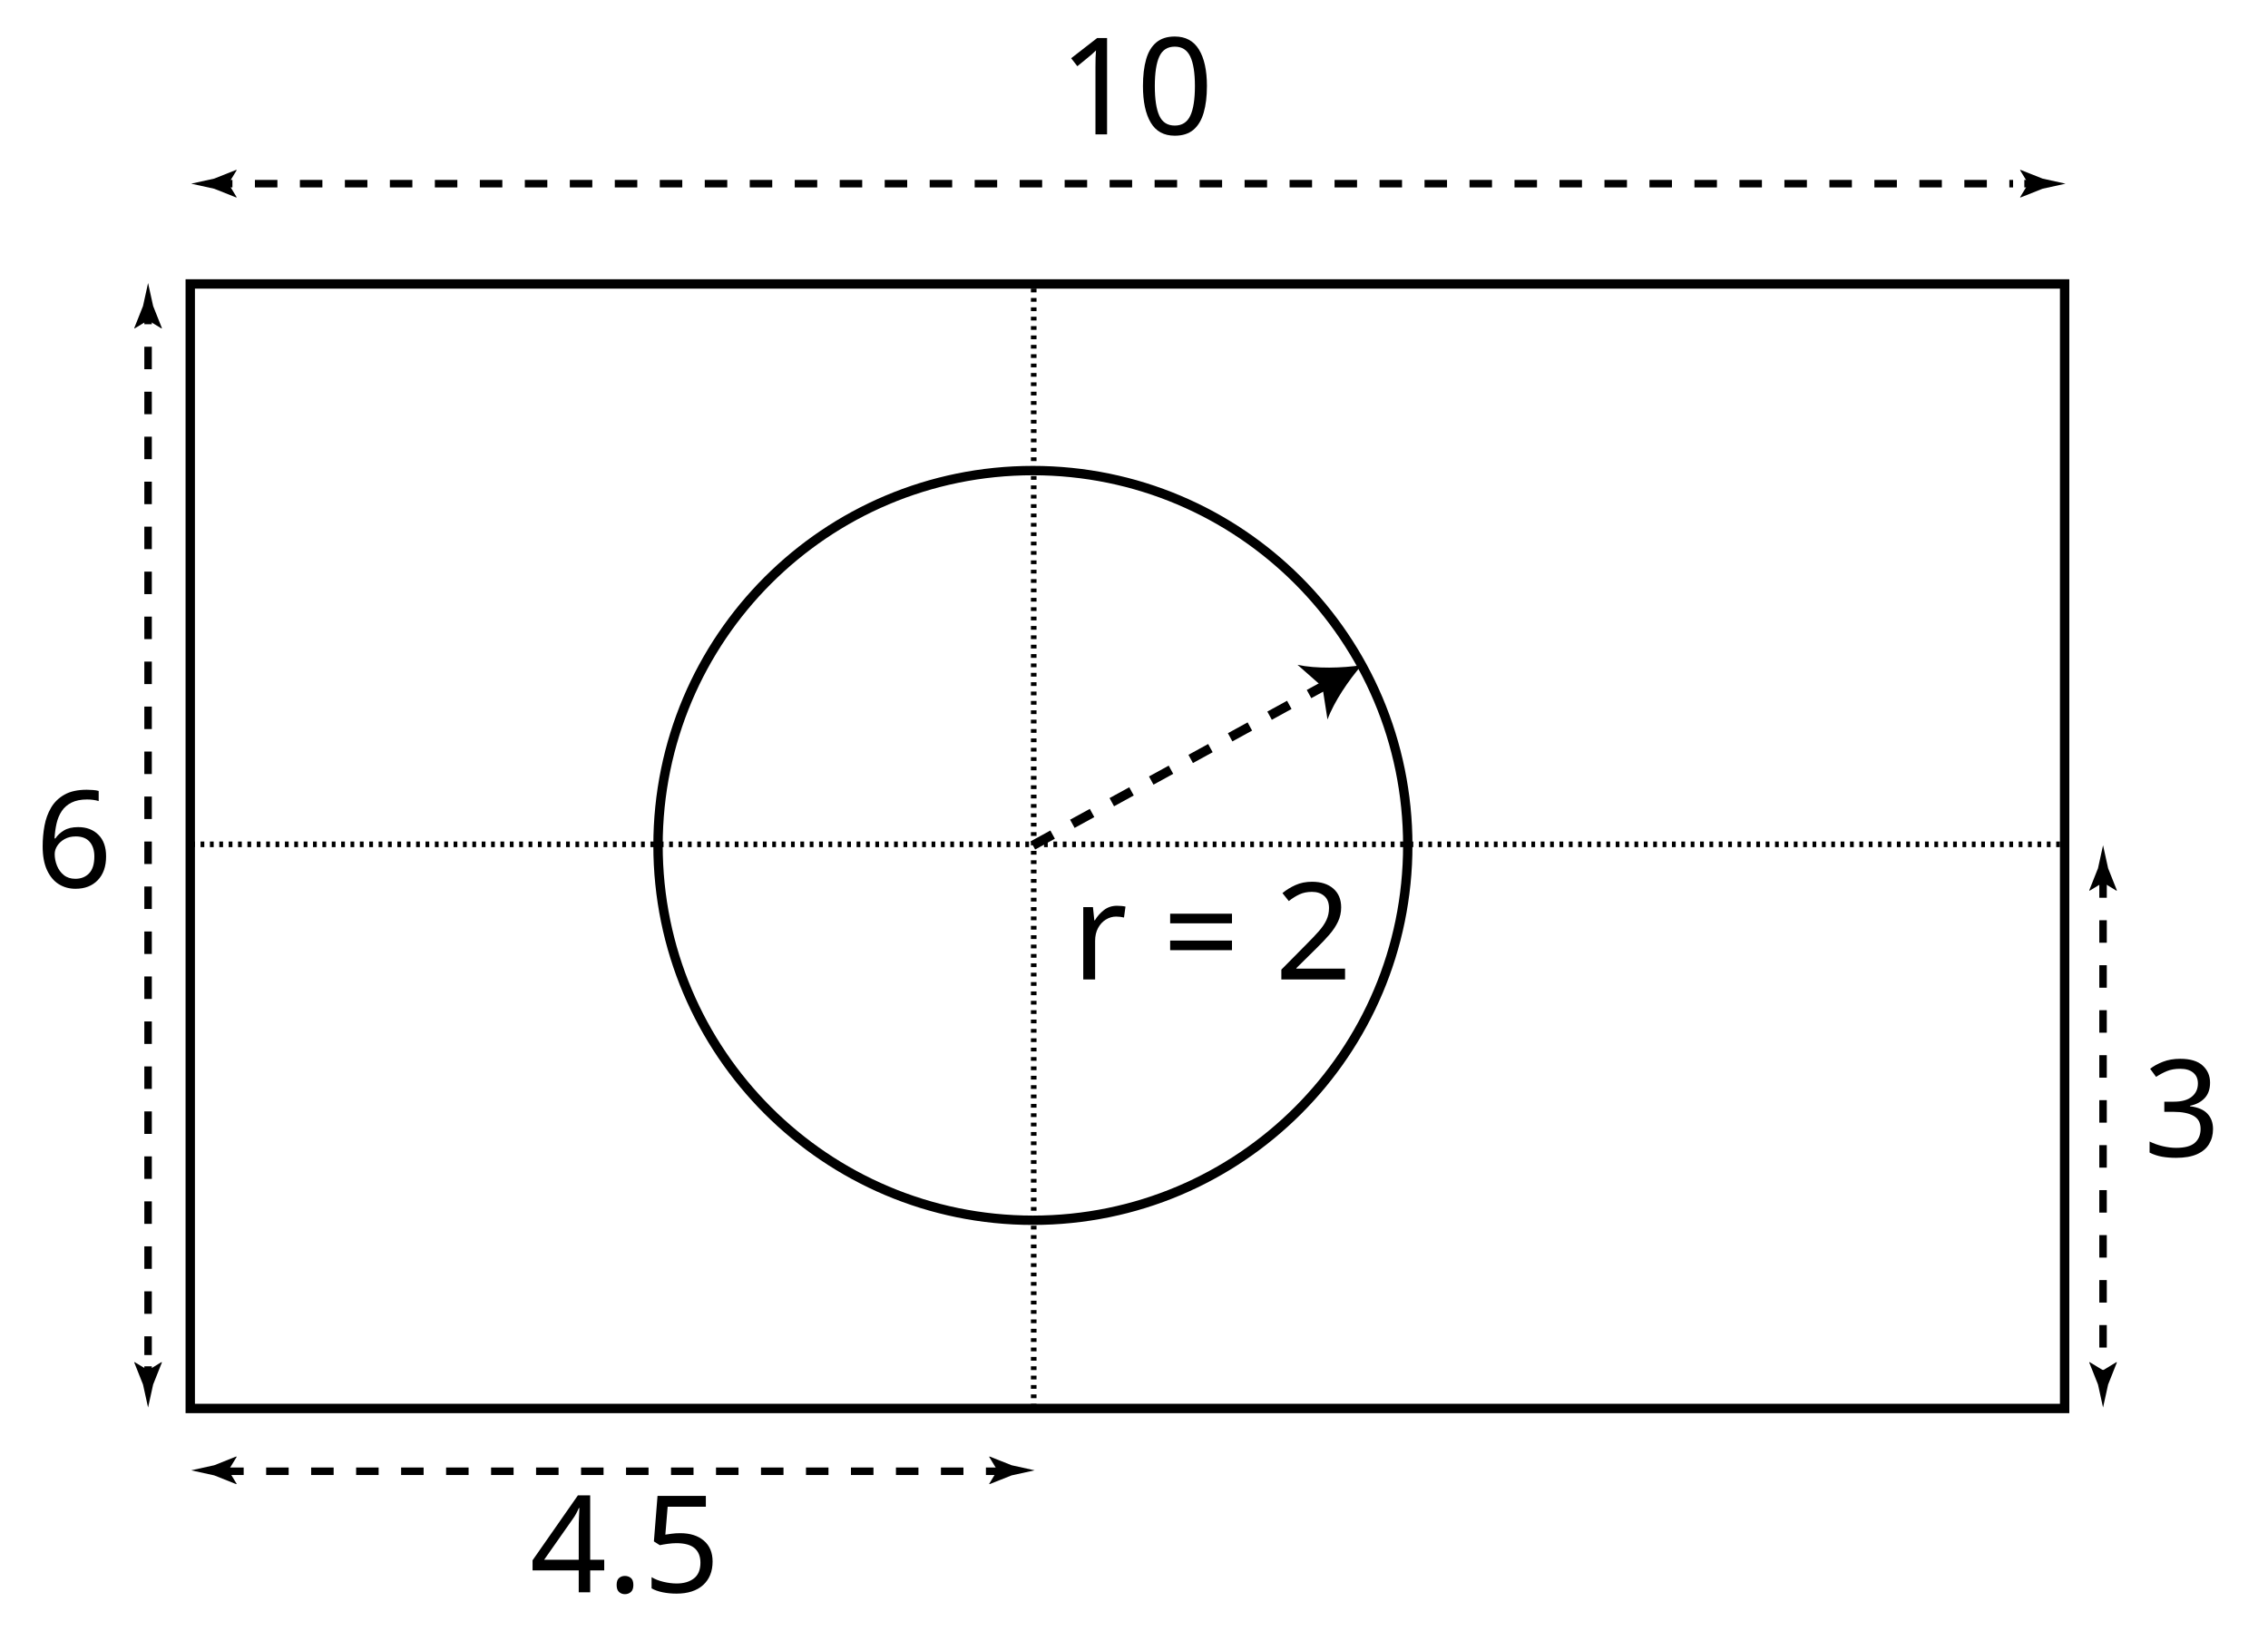
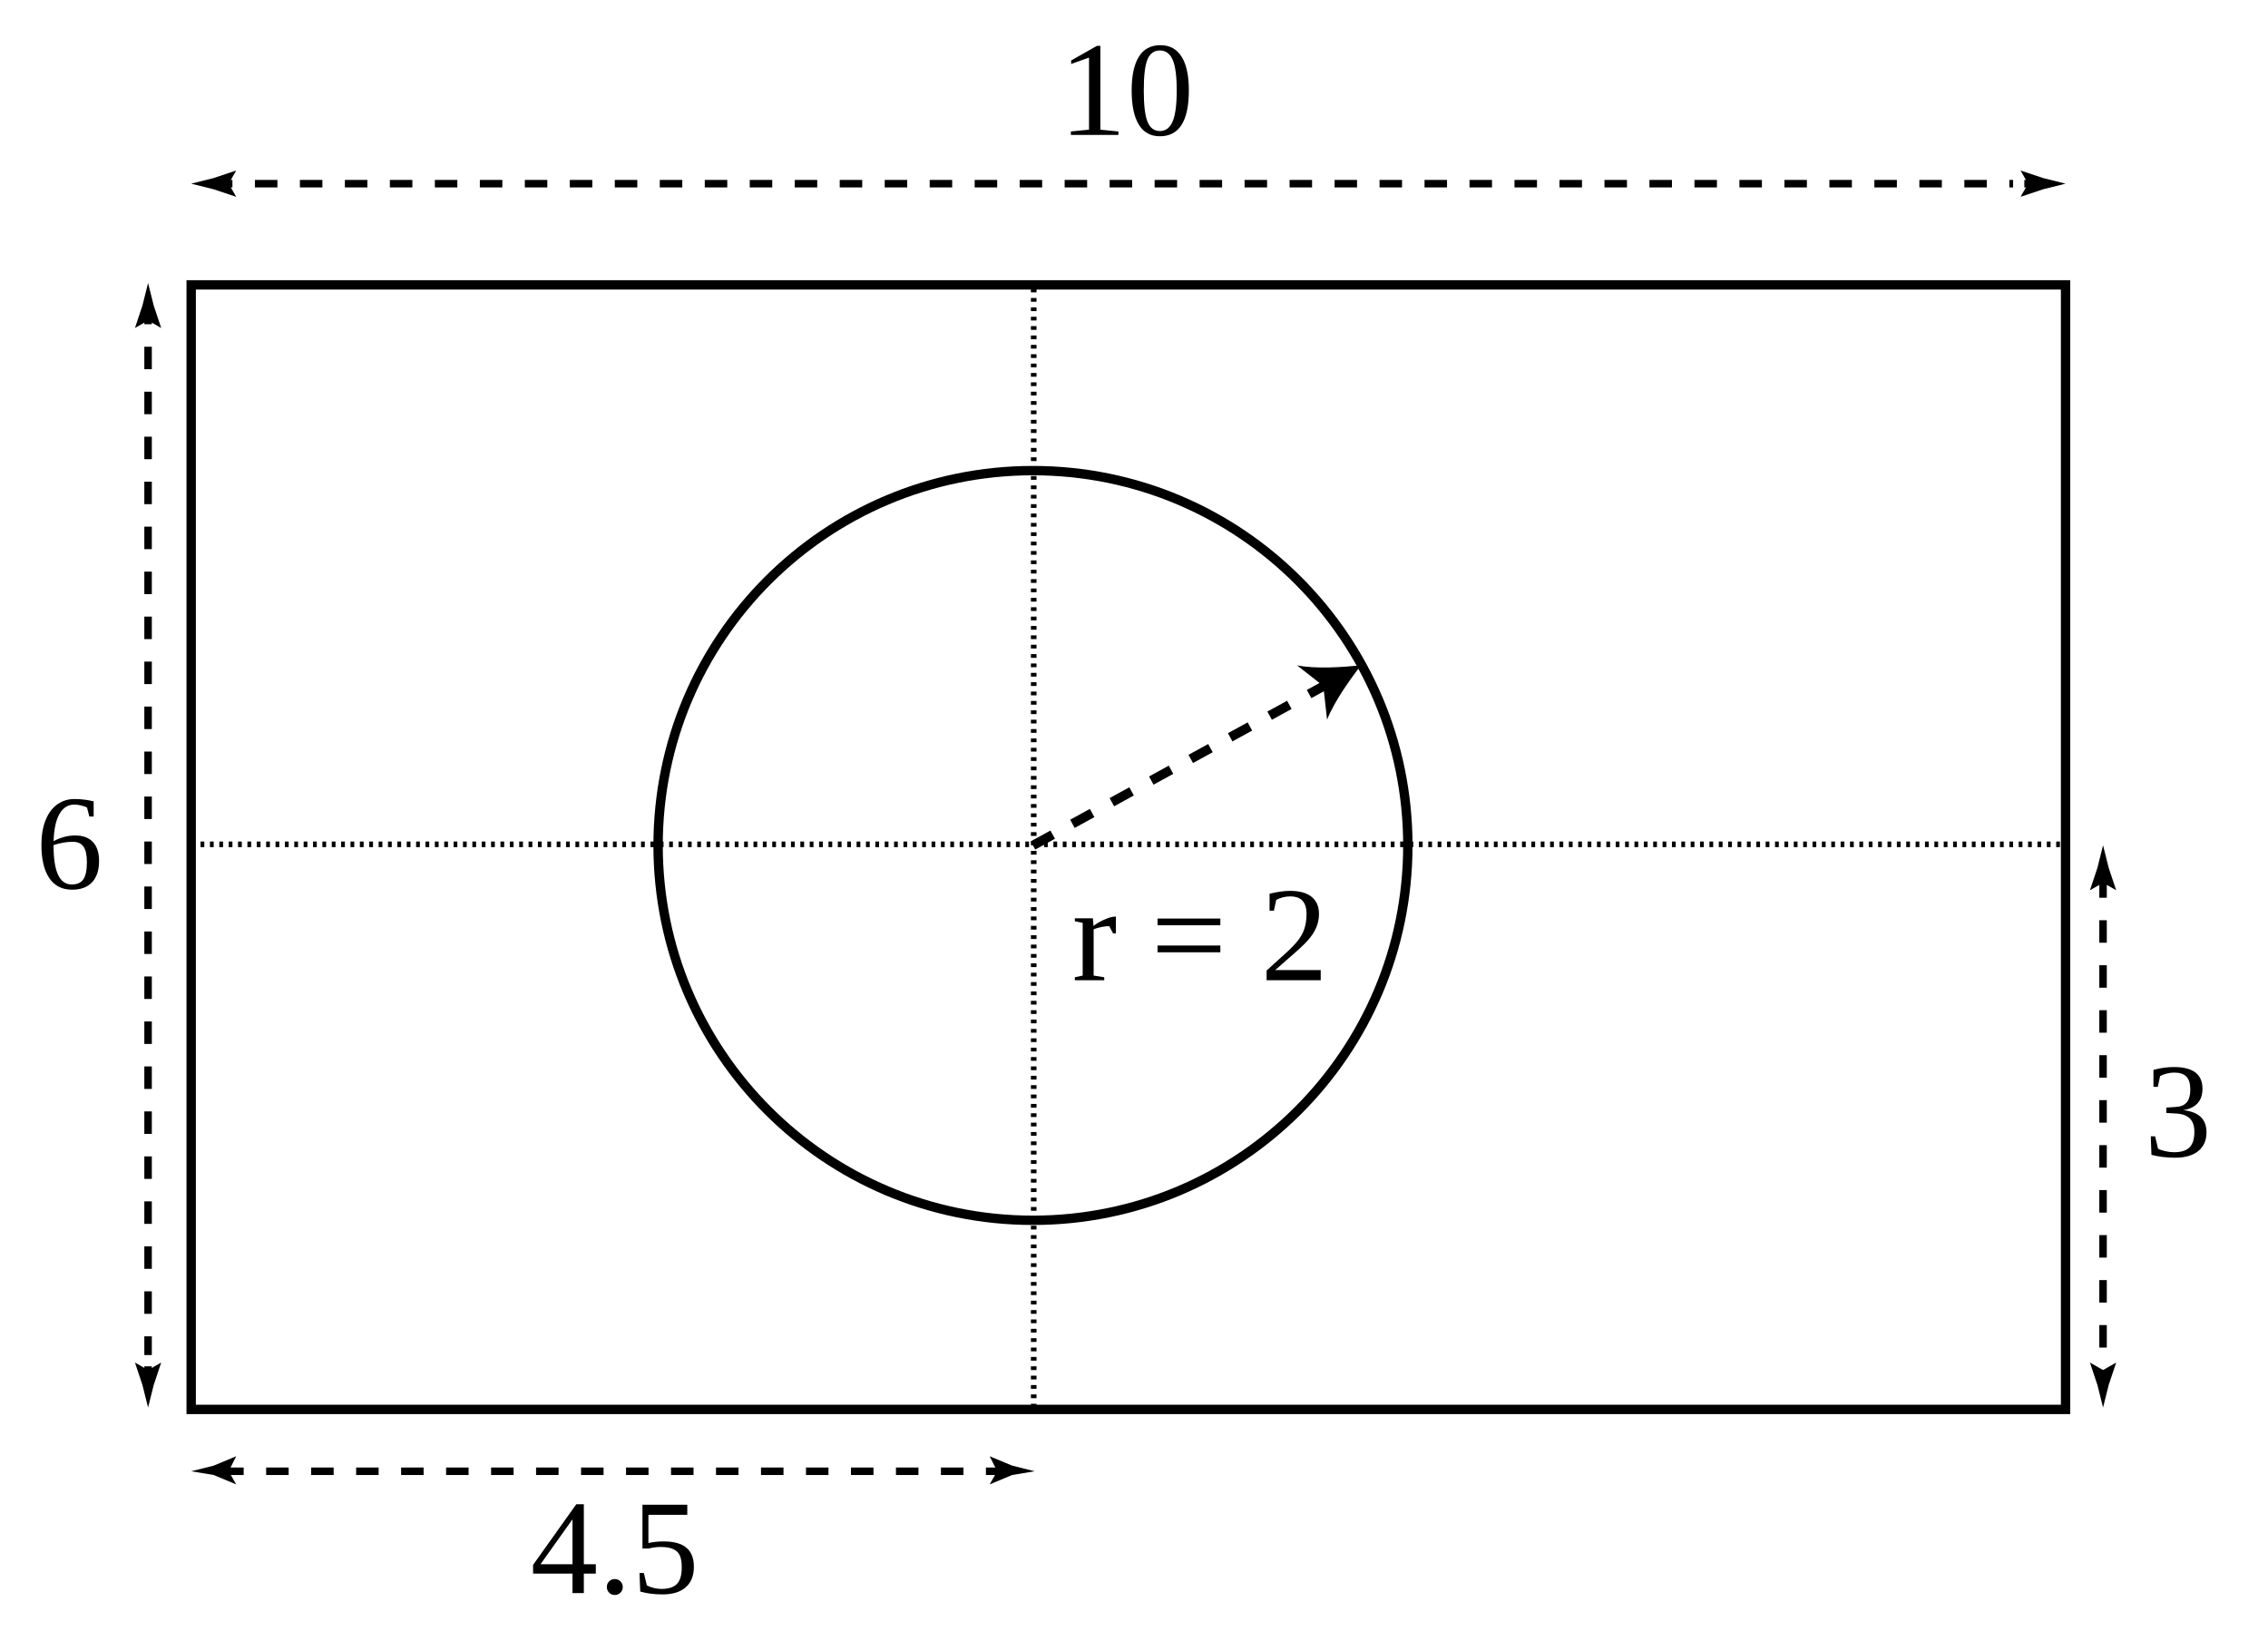
- <svg xmlns="http://www.w3.org/2000/svg" version="1.1" style="background:#fff" width="1210" height="870" viewBox="172 80 1210 870">
-   <rect x="273.5" y="231.5" fill="none" stroke="#000000" stroke-width="5" stroke-miterlimit="10" width="1000" height="600" />
-   <g>
-     <line x1="274" y1="178" x2="1274" y2="178" />
-     <g>
-       <line fill="none" stroke="#000000" stroke-width="4" stroke-miterlimit="10" x1="290" y1="178" x2="296" y2="178" />
-       <line fill="none" stroke="#000000" stroke-width="4" stroke-miterlimit="10" stroke-dasharray="12,12" x1="308" y1="178" x2="1246" y2="178" />
-       <line fill="none" stroke="#000000" stroke-width="4" stroke-miterlimit="10" x1="1252" y1="178" x2="1258" y2="178" />
-       <g>
-         <path d="M293.895,178l4.383-7.206l-0.246-0.163l-11.75,4.667c-4.094,0.9-8.188,1.801-12.281,2.702     c4.094,0.9,8.188,1.801,12.281,2.702l11.75,4.667l0.246-0.123L293.895,178z" />
-       </g>
-       <g>
-         <path d="M1254.105,178l-4.383-7.206l0.246-0.163l11.75,4.667c4.094,0.9,8.188,1.801,12.281,2.702     c-4.094,0.9-8.188,1.801-12.281,2.702l-11.75,4.667l-0.246-0.123L1254.105,178z" />
-       </g>
-     </g>
-   </g>
-   <text transform="matrix(1 0 0 1 737.0649 151.6875)" font-family="'MyriadPro-Regular'" font-size="72">10</text>
-   <text transform="matrix(1 0 0 1 190.8042 553.5)" font-family="'MyriadPro-Regular'" font-size="72">6</text>
-   <line fill="none" stroke="#000000" stroke-width="3" stroke-miterlimit="10" stroke-dasharray="2,3" x1="274" y1="530.5" x2="1274" y2="530.5" />
-   <g>
-     <g>
-       <line fill="none" stroke="#000000" stroke-width="4" stroke-miterlimit="10" x1="251" y1="247" x2="251" y2="253" />
-       <line fill="none" stroke="#000000" stroke-width="4" stroke-miterlimit="10" stroke-dasharray="12,12" x1="251" y1="265" x2="251" y2="803" />
-       <line fill="none" stroke="#000000" stroke-width="4" stroke-miterlimit="10" x1="251" y1="809" x2="251" y2="815" />
-       <g>
-         <path d="M251,250.895l7.206,4.383l0.163-0.246l-4.667-11.75c-0.9-4.094-1.801-8.188-2.702-12.281     c-0.9,4.094-1.801,8.188-2.702,12.281l-4.667,11.75l0.123,0.246L251,250.895z" />
-       </g>
-       <g>
-         <path d="M251,811.105l7.206-4.383l0.163,0.246l-4.667,11.75c-0.9,4.094-1.801,8.188-2.702,12.281     c-0.9-4.094-1.801-8.188-2.702-12.281l-4.667-11.75l0.123-0.246L251,811.105z" />
-       </g>
-     </g>
-   </g>
-   <g>
-     <line x1="274" y1="865" x2="724" y2="865" />
-     <g>
-       <line fill="none" stroke="#000000" stroke-width="4" stroke-miterlimit="10" stroke-dasharray="12,12" x1="290" y1="865" x2="708" y2="865" />
-       <g>
-         <path d="M293.895,864.5l4.383-7.206l-0.246-0.163l-11.75,4.667c-4.094,0.9-8.188,1.801-12.281,2.702     c4.094,0.9,8.188,1.801,12.281,2.702l11.75,4.667l0.246-0.123L293.895,864.5z" />
-       </g>
-       <g>
-         <path d="M704.105,864.5l-4.383-7.206l0.246-0.163l11.75,4.667c4.094,0.9,8.188,1.801,12.281,2.702     c-4.094,0.9-8.188,1.801-12.281,2.702l-11.75,4.667l-0.246-0.123L704.105,864.5z" />
-       </g>
-     </g>
-   </g>
-   <text transform="matrix(1 0 0 1 454.6133 929.5684)" font-family="'MyriadPro-Regular'" font-size="72">4.5</text>
-   <line stroke="#000000" stroke-width="3" stroke-miterlimit="10" stroke-dasharray="2,3" x1="723.5" y1="831" x2="723.5" y2="231" />
-   <circle fill="none" stroke="#000000" stroke-width="5" stroke-miterlimit="10" cx="723.062" cy="531.081" r="200" />
-   <g>
-     <g>
-       <line fill="none" stroke="#000000" stroke-width="5" stroke-miterlimit="10" stroke-dasharray="12,12" x1="723.062" y1="531.081" x2="879.939" y2="445.08" />
-       <g>
-         <path d="M898.462,434.926c-6.942,8.012-14.731,19.458-18.23,28.977l-2.723-17.491l-13.279-11.699     C874.137,436.883,887.975,436.473,898.462,434.926z" />
-       </g>
-     </g>
-   </g>
-   <text transform="matrix(1 0 0 1 743.8037 602.5928)" font-family="'MyriadPro-Regular'" font-size="72">r = 2</text>
-   <g>
-     <line x1="1294" y1="531" x2="1294" y2="831" />
-     <g>
-       <line fill="none" stroke="#000000" stroke-width="4" stroke-miterlimit="10" stroke-dasharray="12,12" x1="1294" y1="547" x2="1294" y2="815" />
-       <g>
-         <path d="M1294,550.895l7.206,4.383l0.163-0.246l-4.667-11.75c-0.9-4.094-1.801-8.188-2.702-12.281     c-0.9,4.094-1.801,8.188-2.702,12.281l-4.667,11.75l0.123,0.246L1294,550.895z" />
-       </g>
-       <g>
-         <path d="M1294,811.105l7.206-4.383l0.163,0.246l-4.667,11.75c-0.9,4.094-1.801,8.188-2.702,12.281     c-0.9-4.094-1.801-8.188-2.702-12.281l-4.667-11.75l0.123-0.246L1294,811.105z" />
-       </g>
-     </g>
-   </g>
-   <text transform="matrix(1 0 0 1 1315.588 697.0547)" font-family="'MyriadPro-Regular'" font-size="72">3</text>
+ <svg xmlns="http://www.w3.org/2000/svg" style="background:#fff" viewBox="172 80 1210 870">
+   <rect width="1000" height="600" x="274" y="232" fill="none" stroke="#000" stroke-miterlimit="10" stroke-width="5" />
+   <line x1="274" x2="1274" y1="178" y2="178" />
+   <line x1="290" x2="296" y1="178" y2="178" fill="none" stroke="#000" stroke-miterlimit="10" stroke-width="4" />
+   <line x1="308" x2="1246" y1="178" y2="178" fill="none" stroke="#000" stroke-dasharray="12 12" stroke-miterlimit="10" stroke-width="4" />
+   <line x1="1252" x2="1258" y1="178" y2="178" fill="none" stroke="#000" stroke-miterlimit="10" stroke-width="4" />
+   <path d="m294 178 4-7-12 4-12 3 12 3 12 4-4-7zm960 0-4-7 12 4 12 3-12 3-12 4 4-7z" />
+   <text font-size="72" transform="translate(737 152)">10</text>
+   <text font-size="72" transform="translate(191 554)">6</text>
+   <line x1="274" x2="1274" y1="530.5" y2="530.5" fill="none" stroke="#000" stroke-dasharray="2 3" stroke-miterlimit="10" stroke-width="3" />
+   <line x1="251" x2="251" y1="247" y2="253" fill="none" stroke="#000" stroke-miterlimit="10" stroke-width="4" />
+   <line x1="251" x2="251" y1="265" y2="803" fill="none" stroke="#000" stroke-dasharray="12 12" stroke-miterlimit="10" stroke-width="4" />
+   <line x1="251" x2="251" y1="809" y2="815" fill="none" stroke="#000" stroke-miterlimit="10" stroke-width="4" />
+   <path d="m251 251 7 4-4-12-3-12-3 12-4 12 7-4zm0 560 7-4-4 12-3 12-3-12-4-12 7 4z" />
+   <line x1="274" x2="724" y1="865" y2="865" />
+   <line x1="290" x2="708" y1="865" y2="865" fill="none" stroke="#000" stroke-dasharray="12 12" stroke-miterlimit="10" stroke-width="4" />
+   <path d="m294 865 4-8-12 5-12 3 12 2 12 5-4-7zm410 0-4-8 12 5 12 3-12 2-12 5 4-7z" />
+   <text font-size="72" transform="translate(455 930)">4.5</text>
+   <line x1="723.5" x2="723.5" y1="831" y2="231" stroke="#000" stroke-dasharray="2 3" stroke-miterlimit="10" stroke-width="3" />
+   <circle cx="723.1" cy="531.1" r="200" fill="none" stroke="#000" stroke-miterlimit="10" stroke-width="5" />
+   <line x1="723.1" x2="879.9" y1="531.1" y2="445.1" fill="none" stroke="#000" stroke-dasharray="12 12" stroke-miterlimit="10" stroke-width="5" />
+   <path d="M898 435c-6 8-14 19-18 29l-2-18-14-11c10 2 24 1 34 0z" />
+   <text font-size="72" transform="translate(744 603)">r = 2</text>
+   <line x1="1294" x2="1294" y1="531" y2="831" />
+   <line x1="1294" x2="1294" y1="547" y2="815" fill="none" stroke="#000" stroke-dasharray="12 12" stroke-miterlimit="10" stroke-width="4" />
+   <path d="m1294 551 7 4-4-12-3-12-3 12-4 12 7-4zm0 260 7-4-4 12-3 12-3-12-4-12 7 4z" />
+   <text font-size="72" transform="translate(1316 697)">3</text>
</svg>
